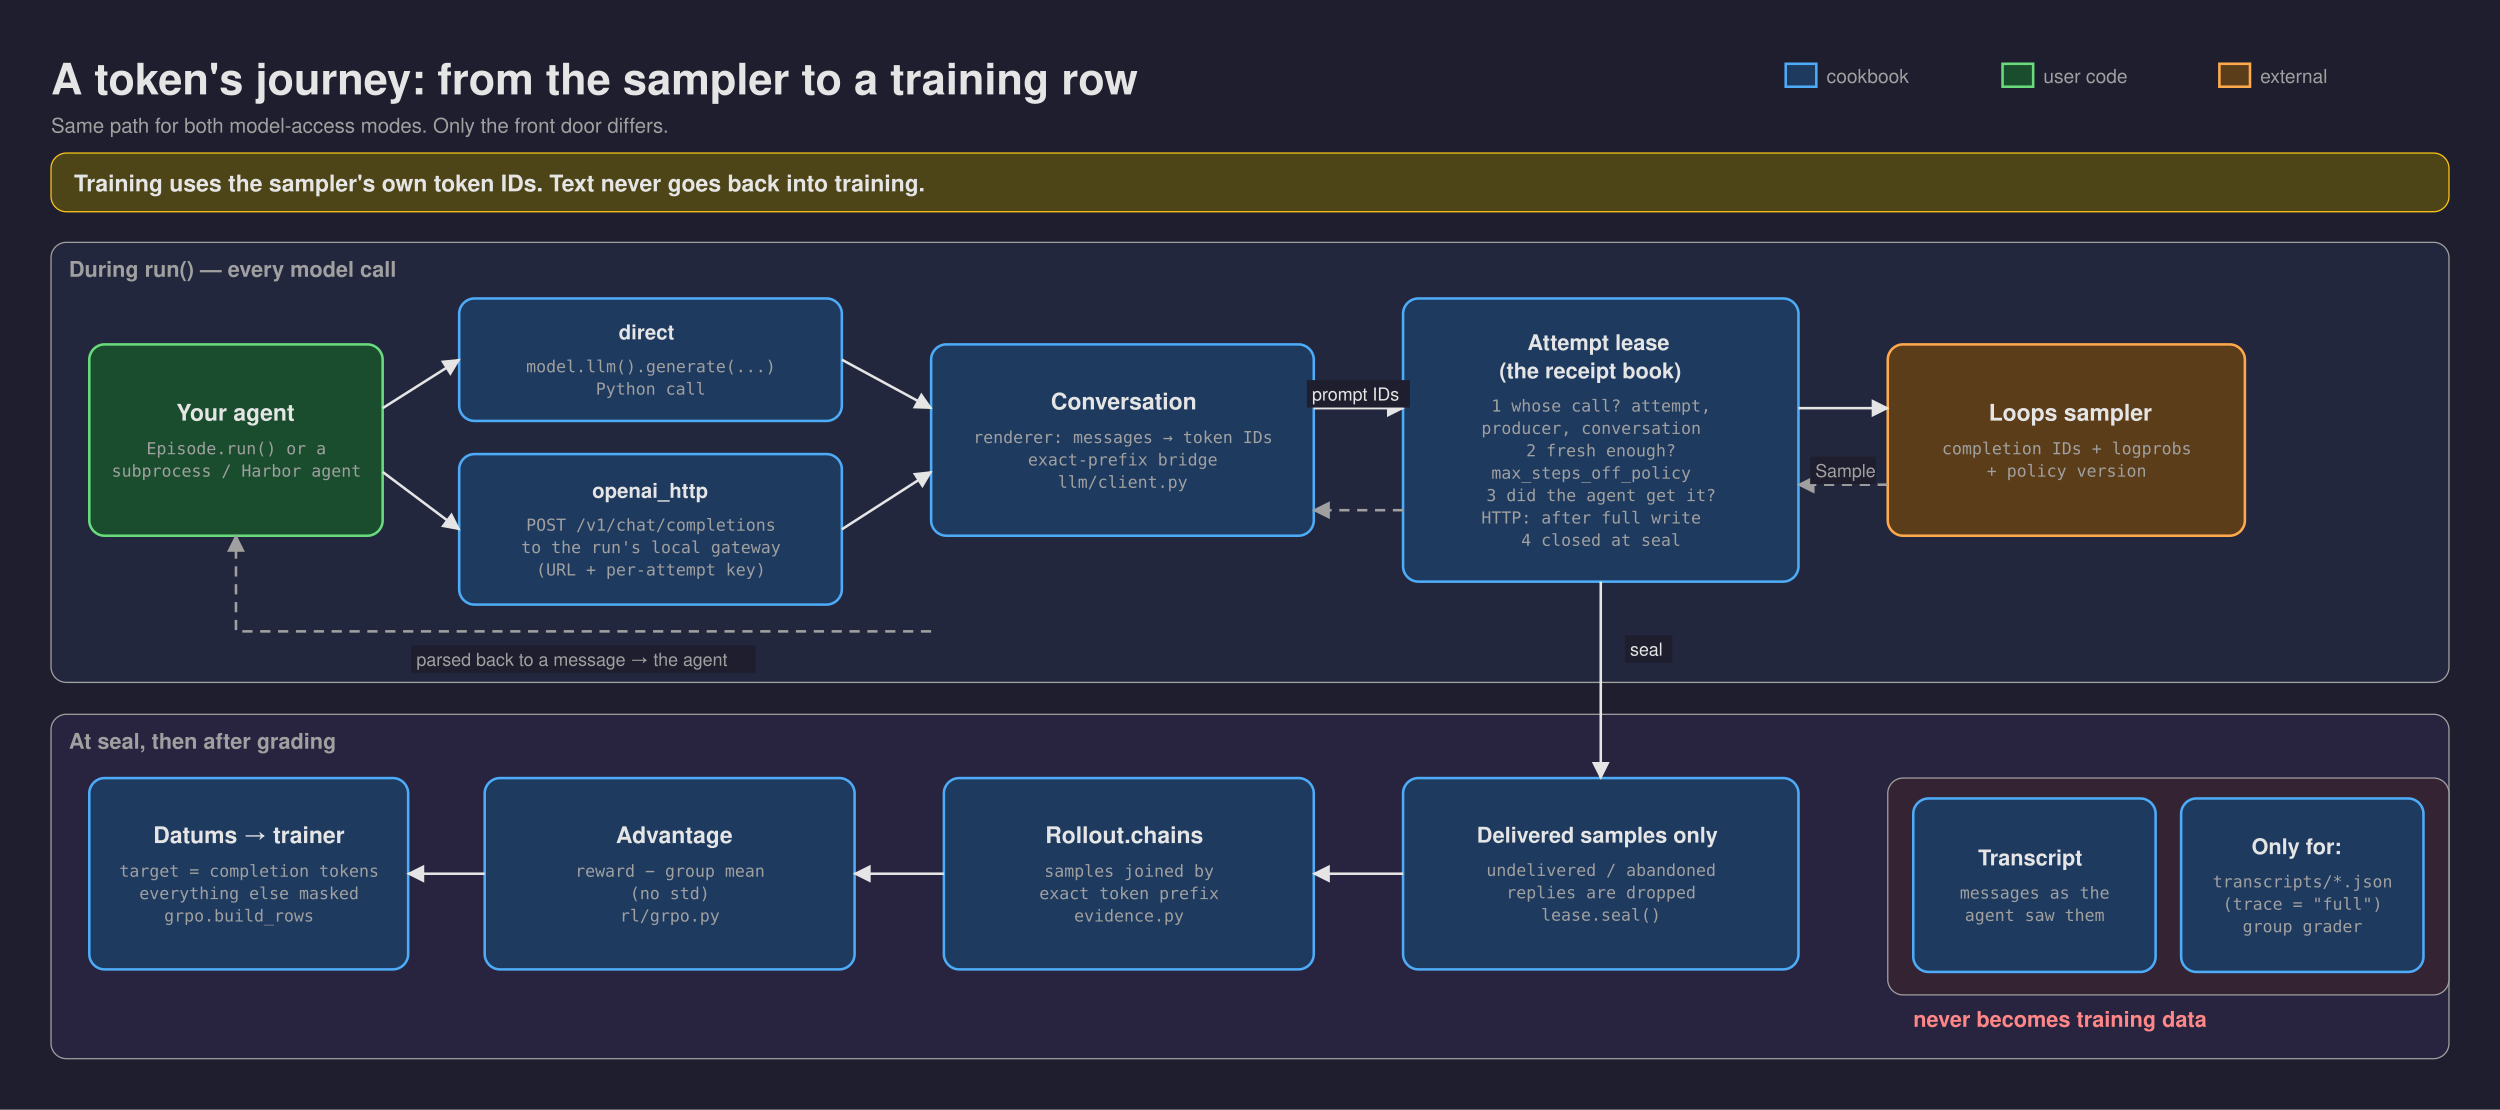
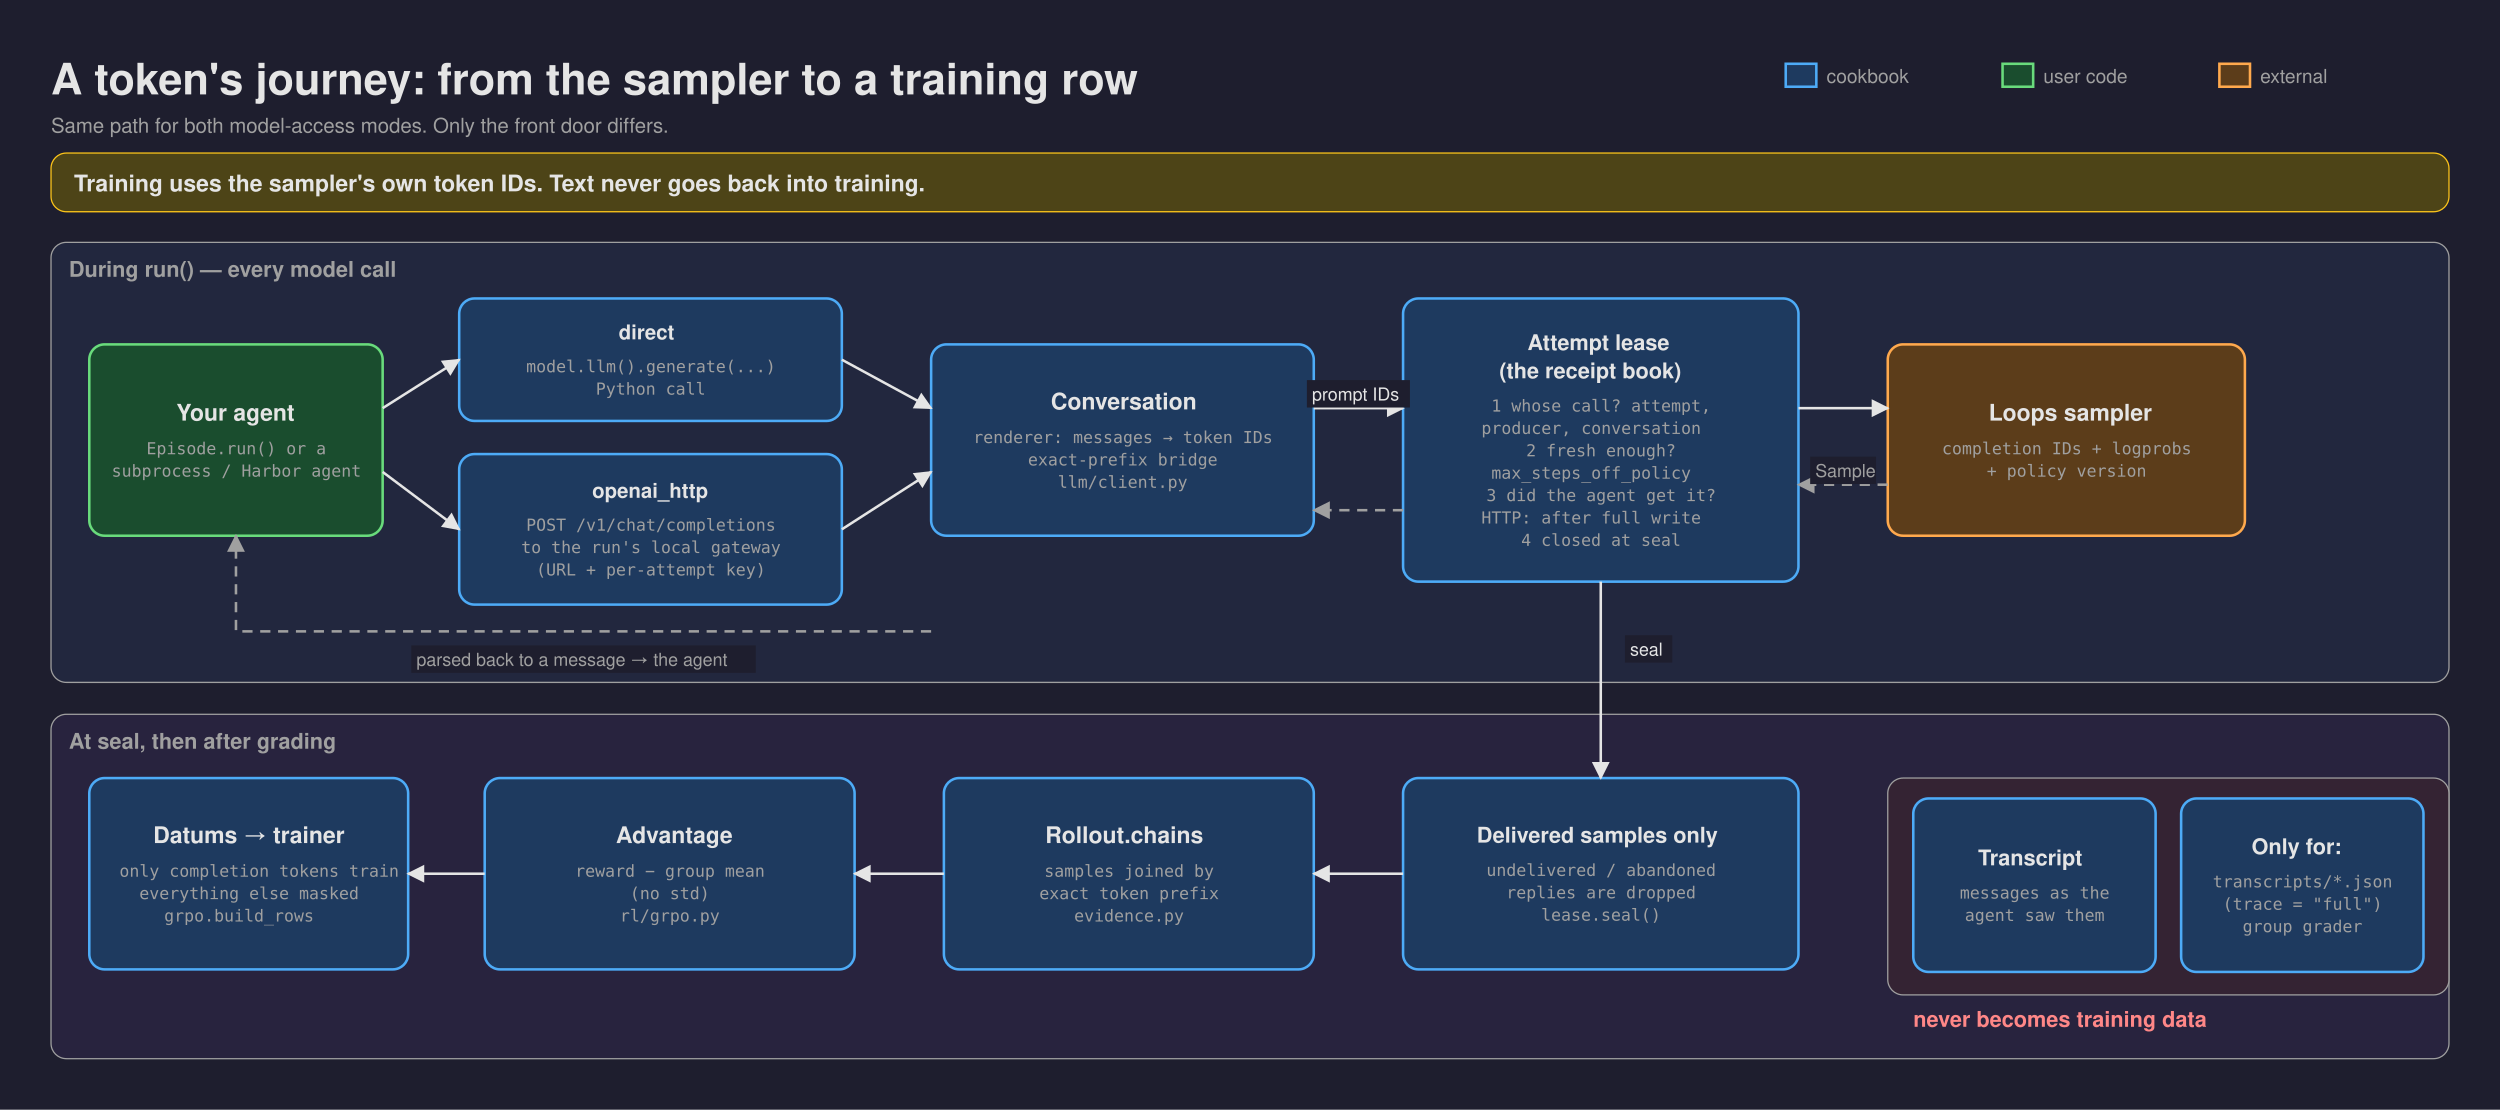
<svg xmlns="http://www.w3.org/2000/svg" viewBox="0 -20 1960 870" width="1960" height="870">
  <defs>
    <marker id="h" viewBox="0 0 10 10" refX="9" refY="5" markerWidth="7" markerHeight="7" orient="auto-start-reverse">
      <path d="M0,0 L10,5 L0,10 z" fill="context-stroke" />
    </marker>
  </defs>
  <rect x="0" y="-20" width="1960" height="870" fill="#1e1e2e" />
  <text x="40" y="54.0" font-family="Helvetica, Arial" font-size="34" font-weight="bold" fill="#e5e5e5">A token's journey: from the sampler to a training row</text>
  <text x="40" y="84.0" font-family="Helvetica, Arial" font-size="16" font-weight="normal" fill="#a0a0a0">Same path for both model-access modes. Only the front door differs.</text>
  <rect x="40" y="100" width="1880" height="46" rx="12" fill="#4d4417" fill-opacity="1.0" stroke="#fcc419" stroke-width="1" />
  <text x="58" y="130.0" font-family="Helvetica, Arial" font-size="18" font-weight="bold" fill="#e5e5e5">Training uses the sampler's own token IDs. Text never goes back into training.</text>
  <rect x="1400" y="30" width="24" height="18" rx="0" fill="#1e3a5f" fill-opacity="1.0" stroke="#4dabf7" stroke-width="2" />
  <text x="1432" y="45.0" font-family="Helvetica, Arial" font-size="15" font-weight="normal" fill="#a0a0a0">cookbook</text>
  <rect x="1570" y="30" width="24" height="18" rx="0" fill="#1a4d2e" fill-opacity="1.0" stroke="#69db7c" stroke-width="2" />
  <text x="1602" y="45.0" font-family="Helvetica, Arial" font-size="15" font-weight="normal" fill="#a0a0a0">user code</text>
  <rect x="1740" y="30" width="24" height="18" rx="0" fill="#5c3d1a" fill-opacity="1.0" stroke="#ffa94d" stroke-width="2" />
  <text x="1772" y="45.0" font-family="Helvetica, Arial" font-size="15" font-weight="normal" fill="#a0a0a0">external</text>
  <rect x="40" y="170" width="1880" height="345" rx="12" fill="#242c45" fill-opacity="0.7" stroke="#a0a0a0" stroke-width="1" />
  <text x="54" y="197.0" font-family="Helvetica, Arial" font-size="17" font-weight="bold" fill="#a0a0a0">During run() — every model call</text>
  <rect x="70" y="250" width="230" height="150" rx="12" fill="#1a4d2e" fill-opacity="1.0" stroke="#69db7c" stroke-width="2" />
  <text x="138.2" y="309.75" font-family="Helvetica, Arial" font-size="18" font-weight="bold" fill="#e5e5e5">Your agent</text>
  <text x="114.8" y="336.15" font-family="Menlo, monospace" font-size="13" font-weight="normal" fill="#a0a0a0">Episode.run() or a</text>
  <text x="87.5" y="353.7" font-family="Menlo, monospace" font-size="13" font-weight="normal" fill="#a0a0a0">subprocess / Harbor agent</text>
  <rect x="360" y="214" width="300" height="96" rx="12" fill="#1e3a5f" fill-opacity="1.0" stroke="#4dabf7" stroke-width="2" />
  <text x="485.04" y="246.05" font-family="Helvetica, Arial" font-size="16" font-weight="bold" fill="#e5e5e5">direct</text>
  <text x="412.5" y="271.85" font-family="Menlo, monospace" font-size="13" font-weight="normal" fill="#a0a0a0">model.llm().generate(...)</text>
  <text x="467.1" y="289.4" font-family="Menlo, monospace" font-size="13" font-weight="normal" fill="#a0a0a0">Python call</text>
  <rect x="360" y="336" width="300" height="118" rx="12" fill="#1e3a5f" fill-opacity="1.0" stroke="#4dabf7" stroke-width="2" />
  <text x="464.24" y="370.275" font-family="Helvetica, Arial" font-size="16" font-weight="bold" fill="#e5e5e5">openai_http</text>
  <text x="412.5" y="396.075" font-family="Menlo, monospace" font-size="13" font-weight="normal" fill="#a0a0a0">POST /v1/chat/completions</text>
  <text x="408.6" y="413.625" font-family="Menlo, monospace" font-size="13" font-weight="normal" fill="#a0a0a0">to the run's local gateway</text>
  <text x="420.3" y="431.175" font-family="Menlo, monospace" font-size="13" font-weight="normal" fill="#a0a0a0">(URL + per-attempt key)</text>
  <polyline points="300,300 360,262" fill="none" stroke="#e5e5e5" stroke-width="2" marker-end="url(#h)" />
  <polyline points="300,350 360,395" fill="none" stroke="#e5e5e5" stroke-width="2" marker-end="url(#h)" />
  <rect x="730" y="250" width="300" height="150" rx="12" fill="#1e3a5f" fill-opacity="1.0" stroke="#4dabf7" stroke-width="2" />
  <text x="823.84" y="300.975" font-family="Helvetica, Arial" font-size="18" font-weight="bold" fill="#e5e5e5">Conversation</text>
  <text x="763.0" y="327.375" font-family="Menlo, monospace" font-size="13" font-weight="normal" fill="#a0a0a0">renderer: messages → token IDs</text>
  <text x="805.9" y="344.925" font-family="Menlo, monospace" font-size="13" font-weight="normal" fill="#a0a0a0">exact-prefix bridge</text>
  <text x="829.3" y="362.475" font-family="Menlo, monospace" font-size="13" font-weight="normal" fill="#a0a0a0">llm/client.py</text>
  <polyline points="660,262 730,300" fill="none" stroke="#e5e5e5" stroke-width="2" marker-end="url(#h)" />
  <polyline points="660,395 730,350" fill="none" stroke="#e5e5e5" stroke-width="2" marker-end="url(#h)" />
  <rect x="1480" y="250" width="280" height="150" rx="12" fill="#5c3d1a" fill-opacity="1.0" stroke="#ffa94d" stroke-width="2" />
  <text x="1559.16" y="309.75" font-family="Helvetica, Arial" font-size="18" font-weight="bold" fill="#e5e5e5">Loops sampler</text>
  <text x="1522.5" y="336.15" font-family="Menlo, monospace" font-size="13" font-weight="normal" fill="#a0a0a0">completion IDs + logprobs</text>
  <text x="1557.6" y="353.7" font-family="Menlo, monospace" font-size="13" font-weight="normal" fill="#a0a0a0">+ policy version</text>
  <rect x="1100" y="214" width="310" height="222" rx="12" fill="#1e3a5f" fill-opacity="1.0" stroke="#4dabf7" stroke-width="2" />
  <text x="1197.54" y="254.475" font-family="Helvetica, Arial" font-size="17" font-weight="bold" fill="#e5e5e5">Attempt lease</text>
  <text x="1175.44" y="276.575" font-family="Helvetica, Arial" font-size="17" font-weight="bold" fill="#e5e5e5">(the receipt book)</text>
  <text x="1169.2" y="302.675" font-family="Menlo, monospace" font-size="13" font-weight="normal" fill="#a0a0a0">1 whose call? attempt,</text>
  <text x="1161.4" y="320.225" font-family="Menlo, monospace" font-size="13" font-weight="normal" fill="#a0a0a0">  producer, conversation</text>
  <text x="1196.5" y="337.775" font-family="Menlo, monospace" font-size="13" font-weight="normal" fill="#a0a0a0">2 fresh enough?</text>
  <text x="1169.2" y="355.325" font-family="Menlo, monospace" font-size="13" font-weight="normal" fill="#a0a0a0">  max_steps_off_policy</text>
  <text x="1165.3" y="372.875" font-family="Menlo, monospace" font-size="13" font-weight="normal" fill="#a0a0a0">3 did the agent get it?</text>
  <text x="1161.4" y="390.425" font-family="Menlo, monospace" font-size="13" font-weight="normal" fill="#a0a0a0">  HTTP: after full write</text>
  <text x="1192.6" y="407.975" font-family="Menlo, monospace" font-size="13" font-weight="normal" fill="#a0a0a0">4 closed at seal</text>
  <polyline points="1030,300 1100,300" fill="none" stroke="#e5e5e5" stroke-width="2" marker-end="url(#h)" />
  <rect x="1024.6" y="278.0" width="80.8" height="21.5" rx="0" fill="#1e1e2e" fill-opacity="1.0" stroke="none" stroke-width="0" />
  <text x="1028.6" y="294.0" font-family="Helvetica, Arial" font-size="14" font-weight="normal" fill="#e5e5e5">prompt IDs</text>
  <polyline points="1410,300 1480,300" fill="none" stroke="#e5e5e5" stroke-width="2" marker-end="url(#h)" />
  <polyline points="1480,360 1410,360" fill="none" stroke="#a0a0a0" stroke-width="2" stroke-dasharray="8 6" marker-end="url(#h)" />
  <rect x="1419.16" y="338.0" width="51.68" height="21.5" rx="0" fill="#1e1e2e" fill-opacity="1.0" stroke="none" stroke-width="0" />
  <text x="1423.16" y="354.0" font-family="Helvetica, Arial" font-size="14" font-weight="normal" fill="#a0a0a0">Sample</text>
  <polyline points="1100,380 1030,380" fill="none" stroke="#a0a0a0" stroke-width="2" stroke-dasharray="8 6" marker-end="url(#h)" />
  <polyline points="730,475 185,475 185,400" fill="none" stroke="#a0a0a0" stroke-width="2" stroke-dasharray="8 6" marker-end="url(#h)" />
  <rect x="322.46" y="486.0" width="270.08" height="21.5" rx="0" fill="#1e1e2e" fill-opacity="1.0" stroke="none" stroke-width="0" />
  <text x="326.46" y="502.0" font-family="Helvetica, Arial" font-size="14" font-weight="normal" fill="#a0a0a0">parsed back to a message → the agent</text>
  <rect x="40" y="540" width="1880" height="270" rx="12" fill="#2d2545" fill-opacity="0.7" stroke="#a0a0a0" stroke-width="1" />
  <text x="54" y="567.0" font-family="Helvetica, Arial" font-size="17" font-weight="bold" fill="#a0a0a0">At seal, then after grading</text>
  <rect x="1100" y="590" width="310" height="150" rx="12" fill="#1e3a5f" fill-opacity="1.0" stroke="#4dabf7" stroke-width="2" />
  <text x="1157.76" y="640.625" font-family="Helvetica, Arial" font-size="17" font-weight="bold" fill="#e5e5e5">Delivered samples only</text>
  <text x="1165.3" y="666.725" font-family="Menlo, monospace" font-size="13" font-weight="normal" fill="#a0a0a0">undelivered / abandoned</text>
  <text x="1180.9" y="684.275" font-family="Menlo, monospace" font-size="13" font-weight="normal" fill="#a0a0a0">replies are dropped</text>
  <text x="1208.2" y="701.825" font-family="Menlo, monospace" font-size="13" font-weight="normal" fill="#a0a0a0">lease.seal()</text>
  <polyline points="1255,436 1255,590" fill="none" stroke="#e5e5e5" stroke-width="2" marker-end="url(#h)" />
  <rect x="1273.94" y="478.0" width="37.12" height="21.5" rx="0" fill="#1e1e2e" fill-opacity="1.0" stroke="none" stroke-width="0" />
  <text x="1277.94" y="494.0" font-family="Helvetica, Arial" font-size="14" font-weight="normal" fill="#e5e5e5">seal</text>
  <rect x="740" y="590" width="290" height="150" rx="12" fill="#1e3a5f" fill-opacity="1.0" stroke="#4dabf7" stroke-width="2" />
  <text x="819.48" y="640.975" font-family="Helvetica, Arial" font-size="18" font-weight="bold" fill="#e5e5e5">Rollout.chains</text>
  <text x="818.7" y="667.375" font-family="Menlo, monospace" font-size="13" font-weight="normal" fill="#a0a0a0">samples joined by</text>
  <text x="814.8" y="684.925" font-family="Menlo, monospace" font-size="13" font-weight="normal" fill="#a0a0a0">exact token prefix</text>
  <text x="842.1" y="702.475" font-family="Menlo, monospace" font-size="13" font-weight="normal" fill="#a0a0a0">evidence.py</text>
  <rect x="380" y="590" width="290" height="150" rx="12" fill="#1e3a5f" fill-opacity="1.0" stroke="#4dabf7" stroke-width="2" />
  <text x="482.88" y="640.975" font-family="Helvetica, Arial" font-size="18" font-weight="bold" fill="#e5e5e5">Advantage</text>
  <text x="450.9" y="667.375" font-family="Menlo, monospace" font-size="13" font-weight="normal" fill="#a0a0a0">reward − group mean</text>
  <text x="493.8" y="684.925" font-family="Menlo, monospace" font-size="13" font-weight="normal" fill="#a0a0a0">(no std)</text>
  <text x="486.0" y="702.475" font-family="Menlo, monospace" font-size="13" font-weight="normal" fill="#a0a0a0">rl/grpo.py</text>
  <rect x="70" y="590" width="250" height="150" rx="12" fill="#1e3a5f" fill-opacity="1.0" stroke="#4dabf7" stroke-width="2" />
  <text x="120.12" y="640.975" font-family="Helvetica, Arial" font-size="18" font-weight="bold" fill="#e5e5e5">Datums → trainer</text>
-   <text x="93.6" y="667.375" font-family="Menlo, monospace" font-size="13" font-weight="normal" fill="#a0a0a0">target = completion tokens</text>
+   <text x="93.6" y="667.375" font-family="Menlo, monospace" font-size="13" font-weight="normal" fill="#a0a0a0">only completion tokens train</text>
  <text x="109.2" y="684.925" font-family="Menlo, monospace" font-size="13" font-weight="normal" fill="#a0a0a0">everything else masked</text>
  <text x="128.7" y="702.475" font-family="Menlo, monospace" font-size="13" font-weight="normal" fill="#a0a0a0">grpo.build_rows</text>
  <polyline points="1100,665 1030,665" fill="none" stroke="#e5e5e5" stroke-width="2" marker-end="url(#h)" />
  <polyline points="740,665 670,665" fill="none" stroke="#e5e5e5" stroke-width="2" marker-end="url(#h)" />
  <polyline points="380,665 320,665" fill="none" stroke="#e5e5e5" stroke-width="2" marker-end="url(#h)" />
  <rect x="1480" y="590" width="440" height="170" rx="12" fill="#3a2430" fill-opacity="0.7" stroke="#a0a0a0" stroke-width="1" />
  <text x="1494" y="617.0" font-family="Helvetica, Arial" font-size="17" font-weight="bold" fill="#a0a0a0" />
  <rect x="1500" y="606" width="190" height="136" rx="12" fill="#1e3a5f" fill-opacity="1.0" stroke="#4dabf7" stroke-width="2" />
  <text x="1550.8" y="658.4" font-family="Helvetica, Arial" font-size="17" font-weight="bold" fill="#e5e5e5">Transcript</text>
  <text x="1536.5" y="684.5" font-family="Menlo, monospace" font-size="13" font-weight="normal" fill="#a0a0a0">messages as the</text>
  <text x="1540.4" y="702.05" font-family="Menlo, monospace" font-size="13" font-weight="normal" fill="#a0a0a0">agent saw them</text>
  <rect x="1710" y="606" width="190" height="136" rx="12" fill="#1e3a5f" fill-opacity="1.0" stroke="#4dabf7" stroke-width="2" />
  <text x="1765.22" y="649.625" font-family="Helvetica, Arial" font-size="17" font-weight="bold" fill="#e5e5e5">Only for:</text>
  <text x="1734.8" y="675.725" font-family="Menlo, monospace" font-size="13" font-weight="normal" fill="#a0a0a0">transcripts/*.json</text>
  <text x="1742.6" y="693.275" font-family="Menlo, monospace" font-size="13" font-weight="normal" fill="#a0a0a0">(trace = "full")</text>
  <text x="1758.2" y="710.825" font-family="Menlo, monospace" font-size="13" font-weight="normal" fill="#a0a0a0">group grader</text>
  <text x="1500" y="785.0" font-family="Helvetica, Arial" font-size="17" font-weight="bold" fill="#ff8787">never becomes training data</text>
</svg>
